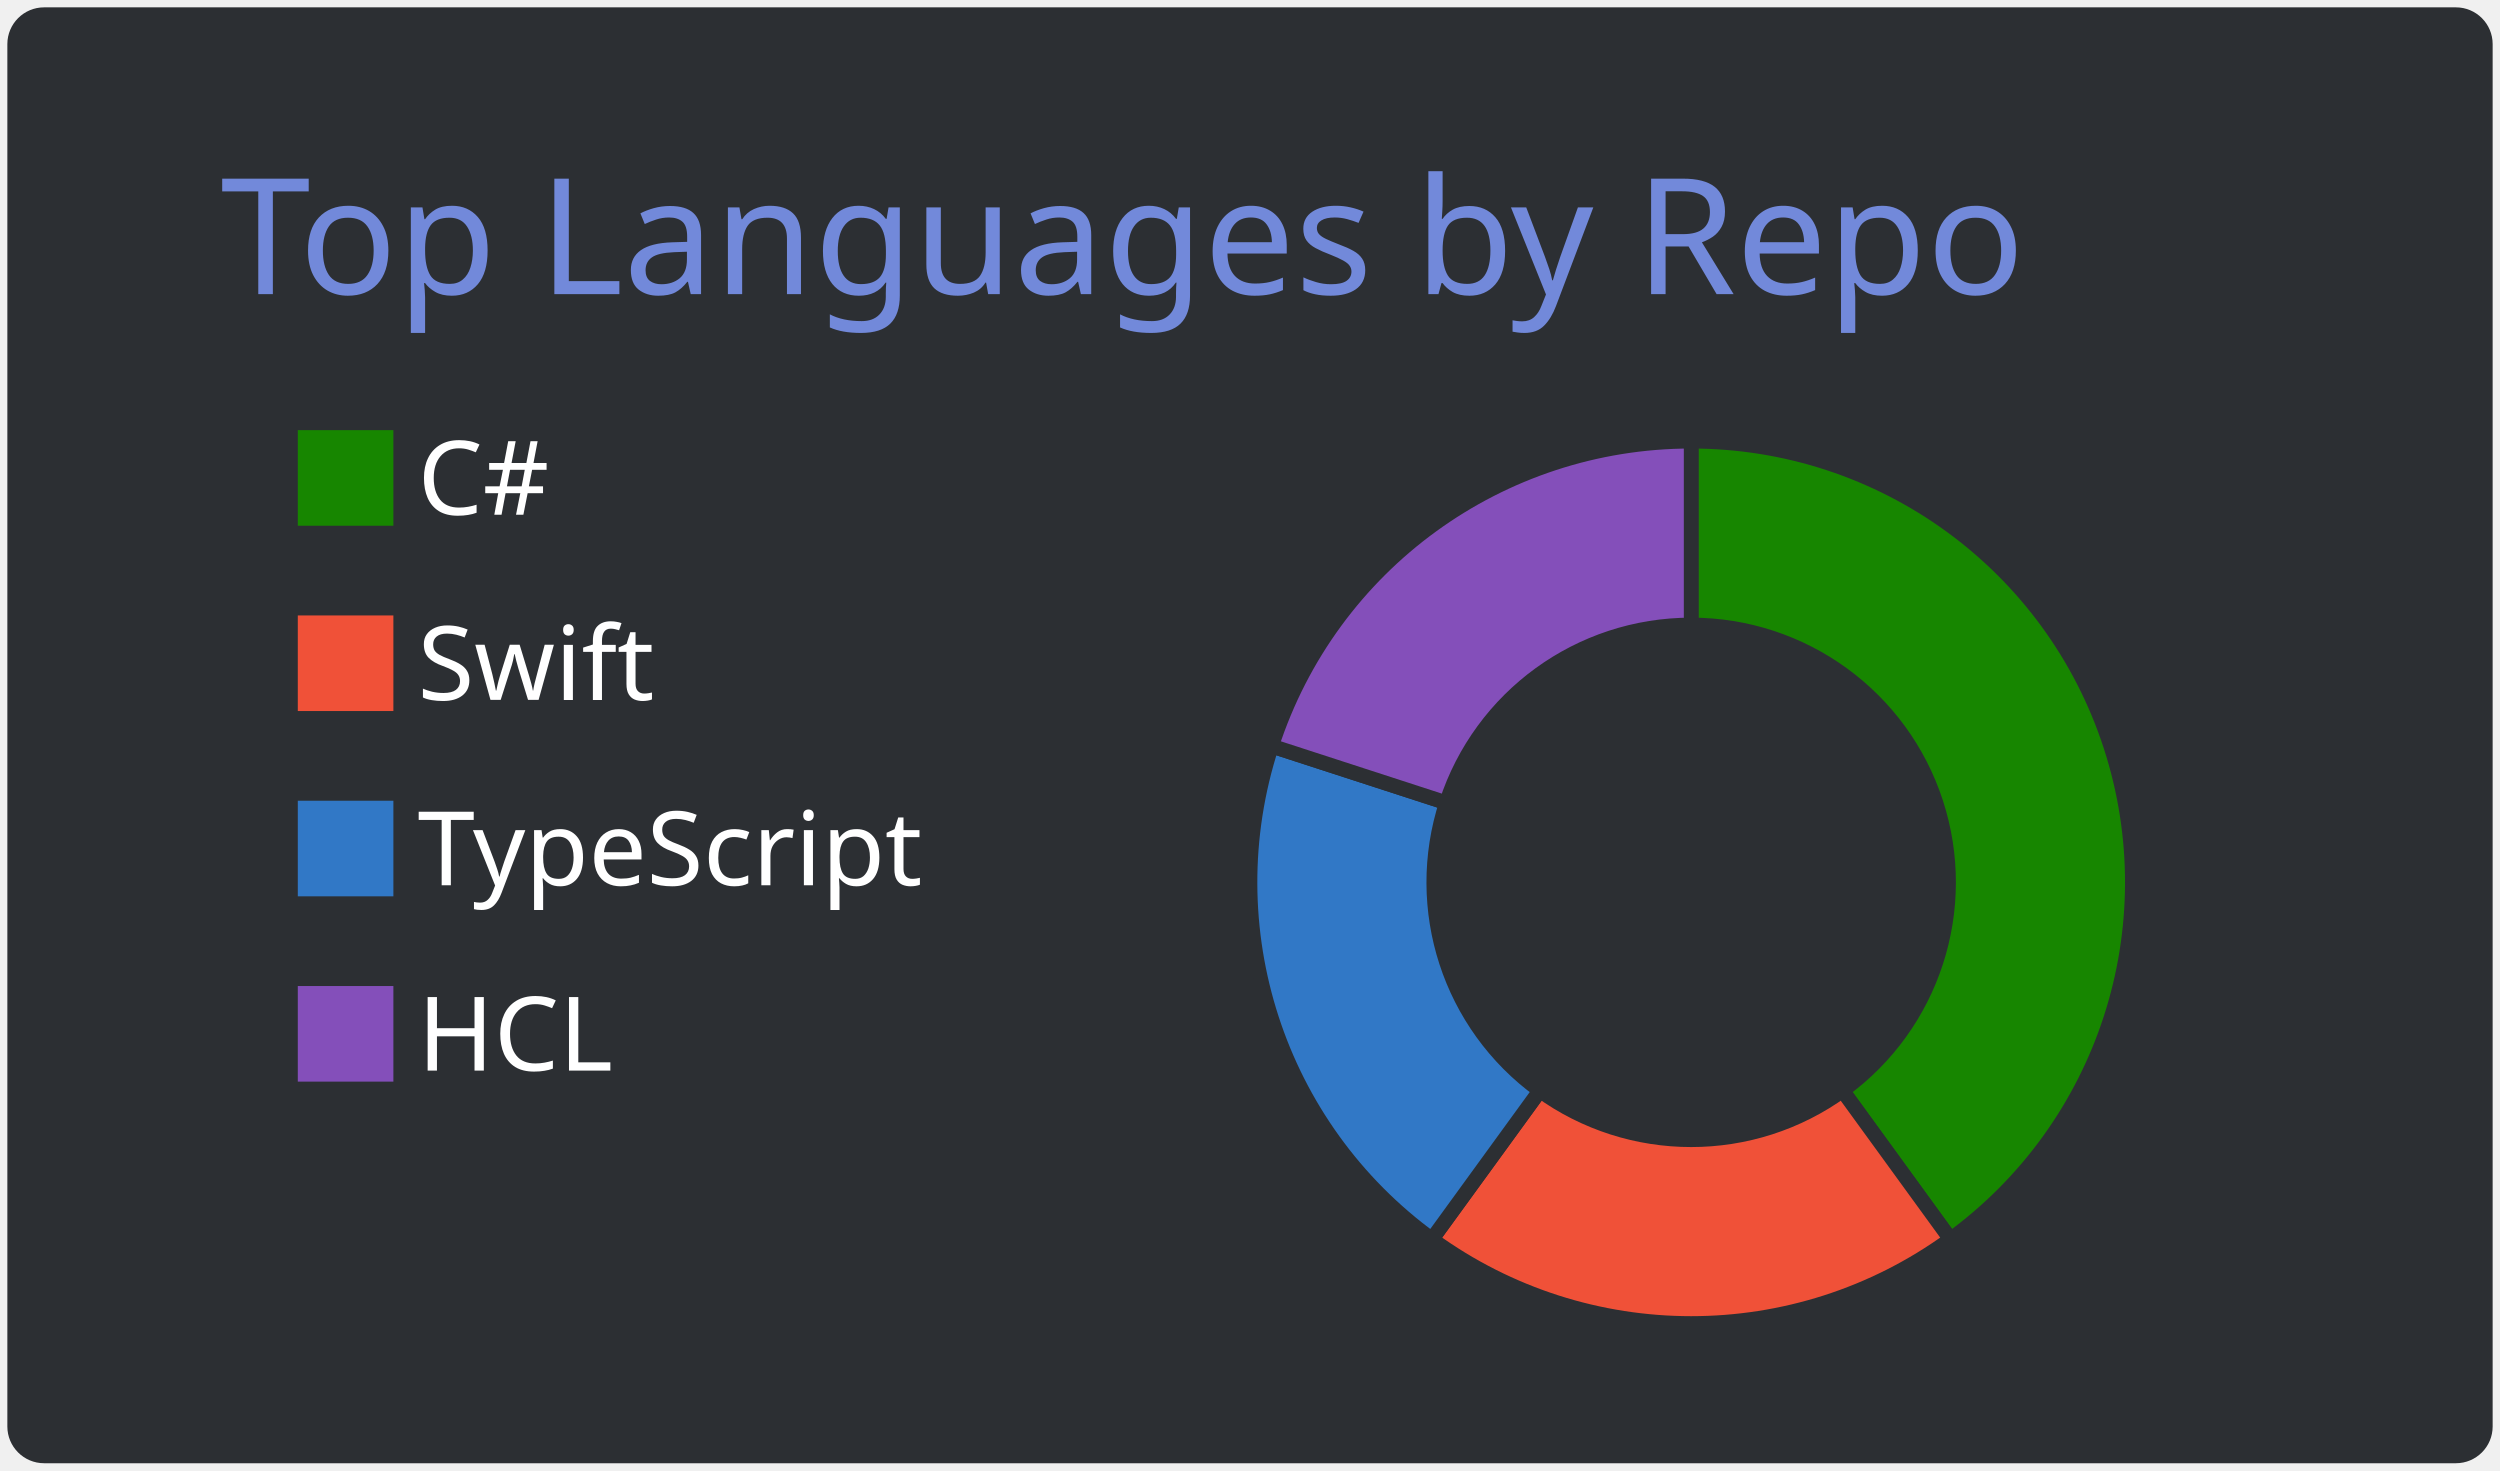
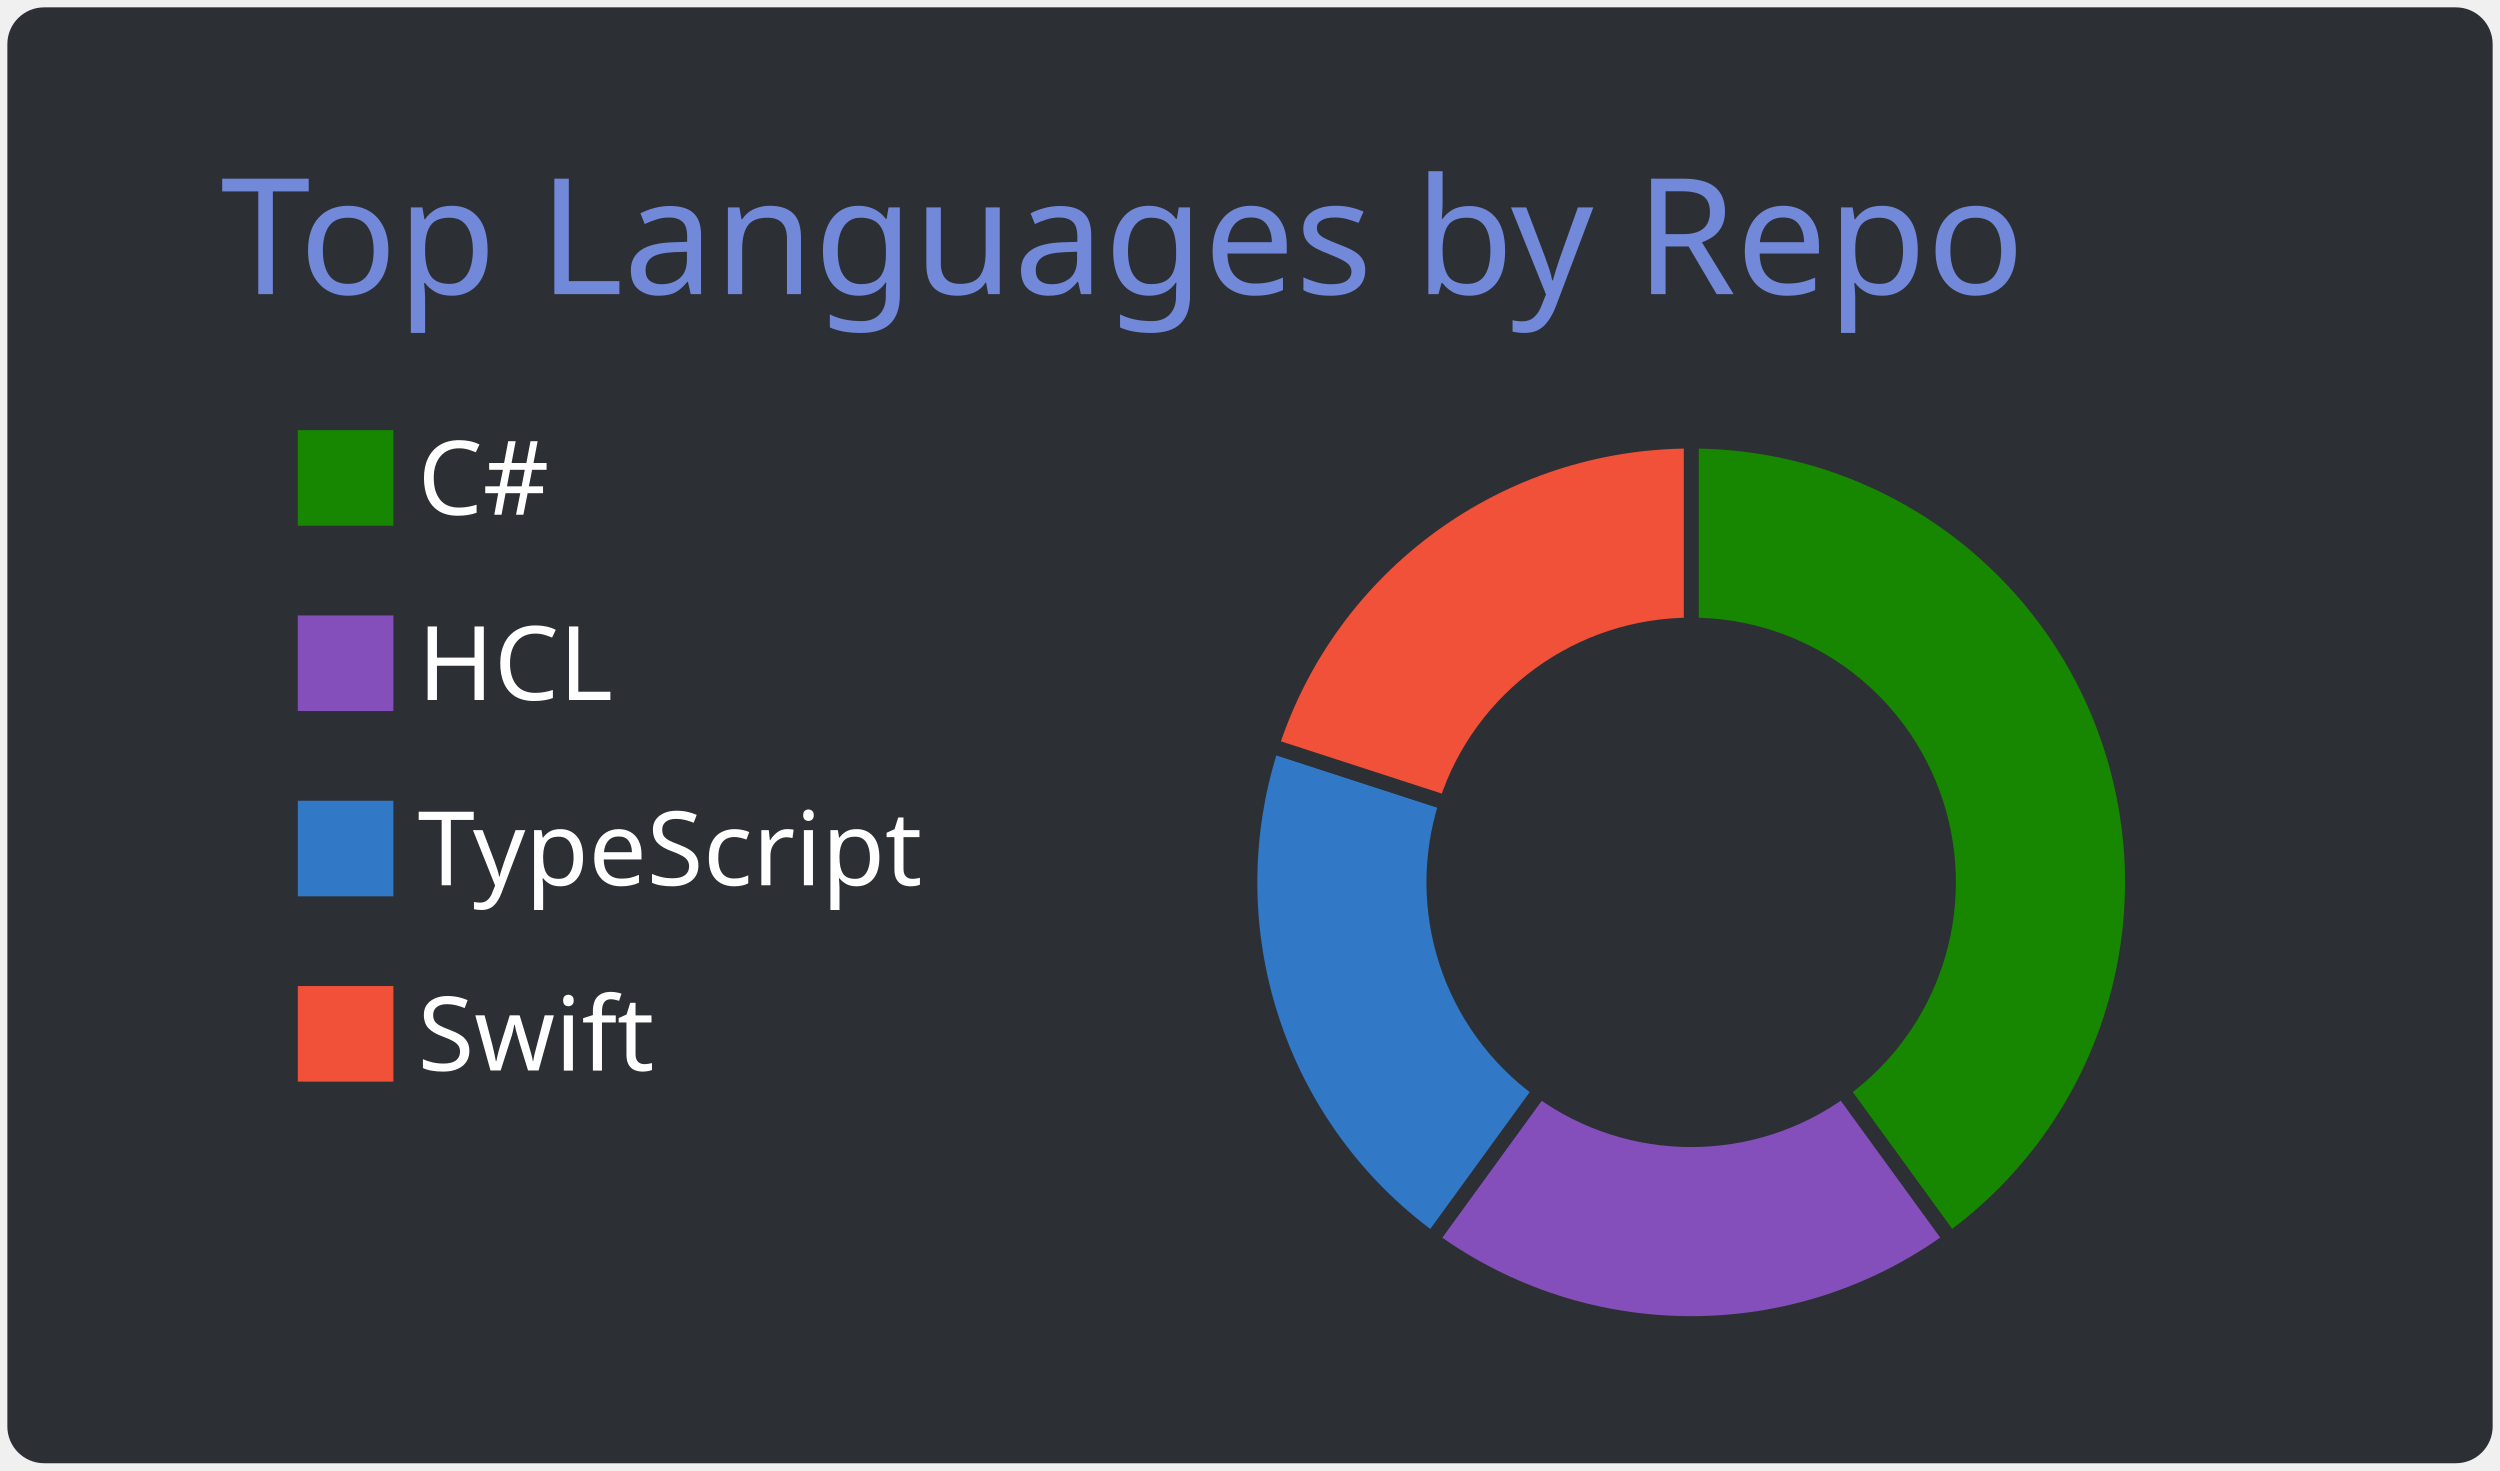
<svg xmlns="http://www.w3.org/2000/svg" width="340" height="200" viewBox="0 0 340 200">
  <style>* {
          font-family: 'Segoe UI', Ubuntu, "Helvetica Neue", Sans-Serif
        }</style>
  <rect x="1" y="1" rx="5" ry="5" height="99%" width="99.412%" stroke="#000000" stroke-width="1" fill="#2c2f33" stroke-opacity="0" />
  <text x="30" y="40" style="font-size: 22px; fill: #7289da;">Top Languages by Repo</text>
  <g transform="translate(0,40)">
    <g transform="translate(40,0)">
      <rect y="18" width="14" height="14" fill="#178600" stroke="#2c2f33" style="stroke-width: 1px;" />
-       <rect y="43.2" width="14" height="14" fill="#F05138" stroke="#2c2f33" style="stroke-width: 1px;" />
+       <rect y="43.2" width="14" height="14" fill="#844FBA" stroke="#2c2f33" style="stroke-width: 1px;" />
      <rect y="68.4" width="14" height="14" fill="#3178c6" stroke="#2c2f33" style="stroke-width: 1px;" />
-       <rect y="93.6" width="14" height="14" fill="#844FBA" stroke="#2c2f33" style="stroke-width: 1px;" />
+       <rect y="93.6" width="14" height="14" fill="#F05138" stroke="#2c2f33" style="stroke-width: 1px;" />
      <text x="16.8" y="30" style="fill: #ffffff; font-size: 14px;">C#</text>
-       <text x="16.8" y="55.2" style="fill: #ffffff; font-size: 14px;">Swift</text>
+       <text x="16.8" y="55.2" style="fill: #ffffff; font-size: 14px;">HCL</text>
      <text x="16.8" y="80.4" style="fill: #ffffff; font-size: 14px;">TypeScript</text>
-       <text x="16.8" y="105.6" style="fill: #ffffff; font-size: 14px;">HCL</text>
+       <text x="16.8" y="105.6" style="fill: #ffffff; font-size: 14px;">Swift</text>
    </g>
    <g transform="translate( 230, 80 )">
      <g class="arc">
        <path d="M3.67394039744206e-15,-60A60,60,0,0,1,35.267,48.541L20.572,28.316A35,35,0,0,0,2.1431318985078682e-15,-35Z" style="fill: #178600; stroke-width: 2px;" stroke="#2c2f33" />
      </g>
      <g class="arc">
-         <path d="M35.267,48.541A60,60,0,0,1,-35.267,48.541L-20.572,28.316A35,35,0,0,0,20.572,28.316Z" style="fill: #F05138; stroke-width: 2px;" stroke="#2c2f33" />
+         <path d="M35.267,48.541A60,60,0,0,1,-35.267,48.541L-20.572,28.316A35,35,0,0,0,20.572,28.316Z" style="fill: #844FBA; stroke-width: 2px;" stroke="#2c2f33" />
      </g>
      <g class="arc">
        <path d="M-35.267,48.541A60,60,0,0,1,-57.063,-18.541L-33.287,-10.816A35,35,0,0,0,-20.572,28.316Z" style="fill: #3178c6; stroke-width: 2px;" stroke="#2c2f33" />
      </g>
      <g class="arc">
-         <path d="M-57.063,-18.541A60,60,0,0,1,-1.1021821192326178e-14,-60L-6.429395695523604e-15,-35A35,35,0,0,0,-33.287,-10.816Z" style="fill: #844FBA; stroke-width: 2px;" stroke="#2c2f33" />
+         <path d="M-57.063,-18.541A60,60,0,0,1,-1.1021821192326178e-14,-60L-6.429395695523604e-15,-35A35,35,0,0,0,-33.287,-10.816Z" style="fill: #F05138; stroke-width: 2px;" stroke="#2c2f33" />
      </g>
    </g>
  </g>
</svg>
